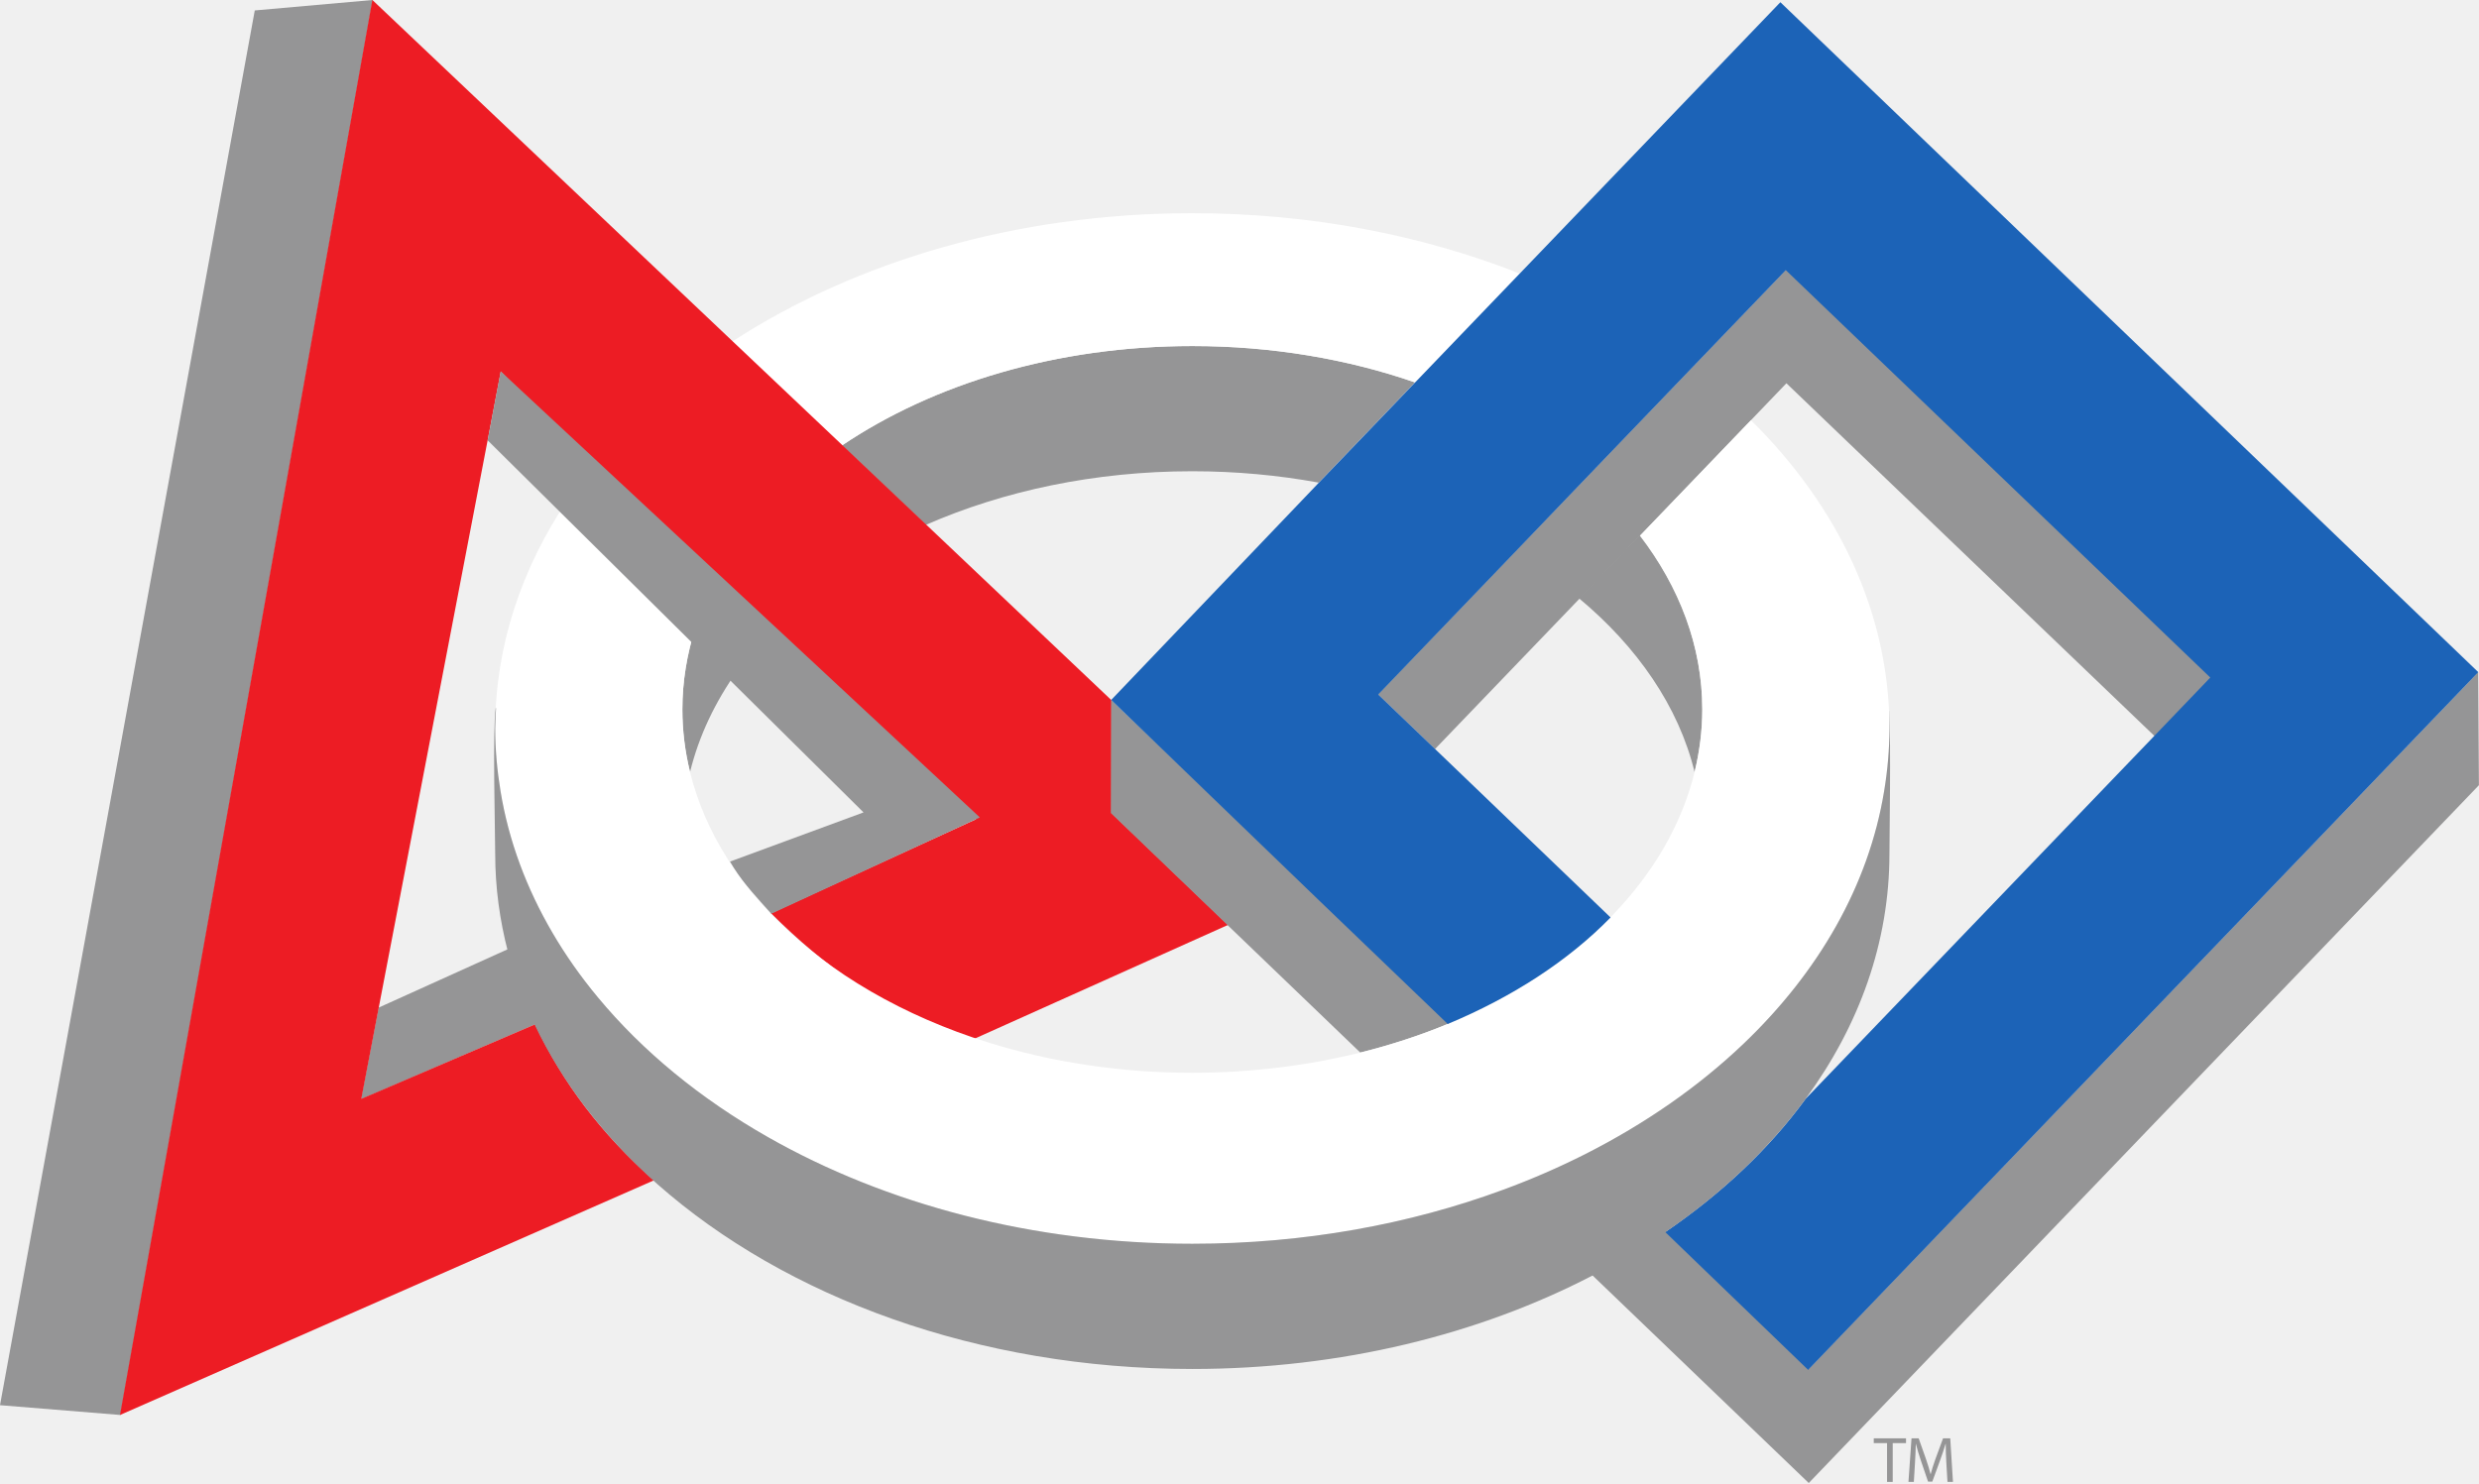
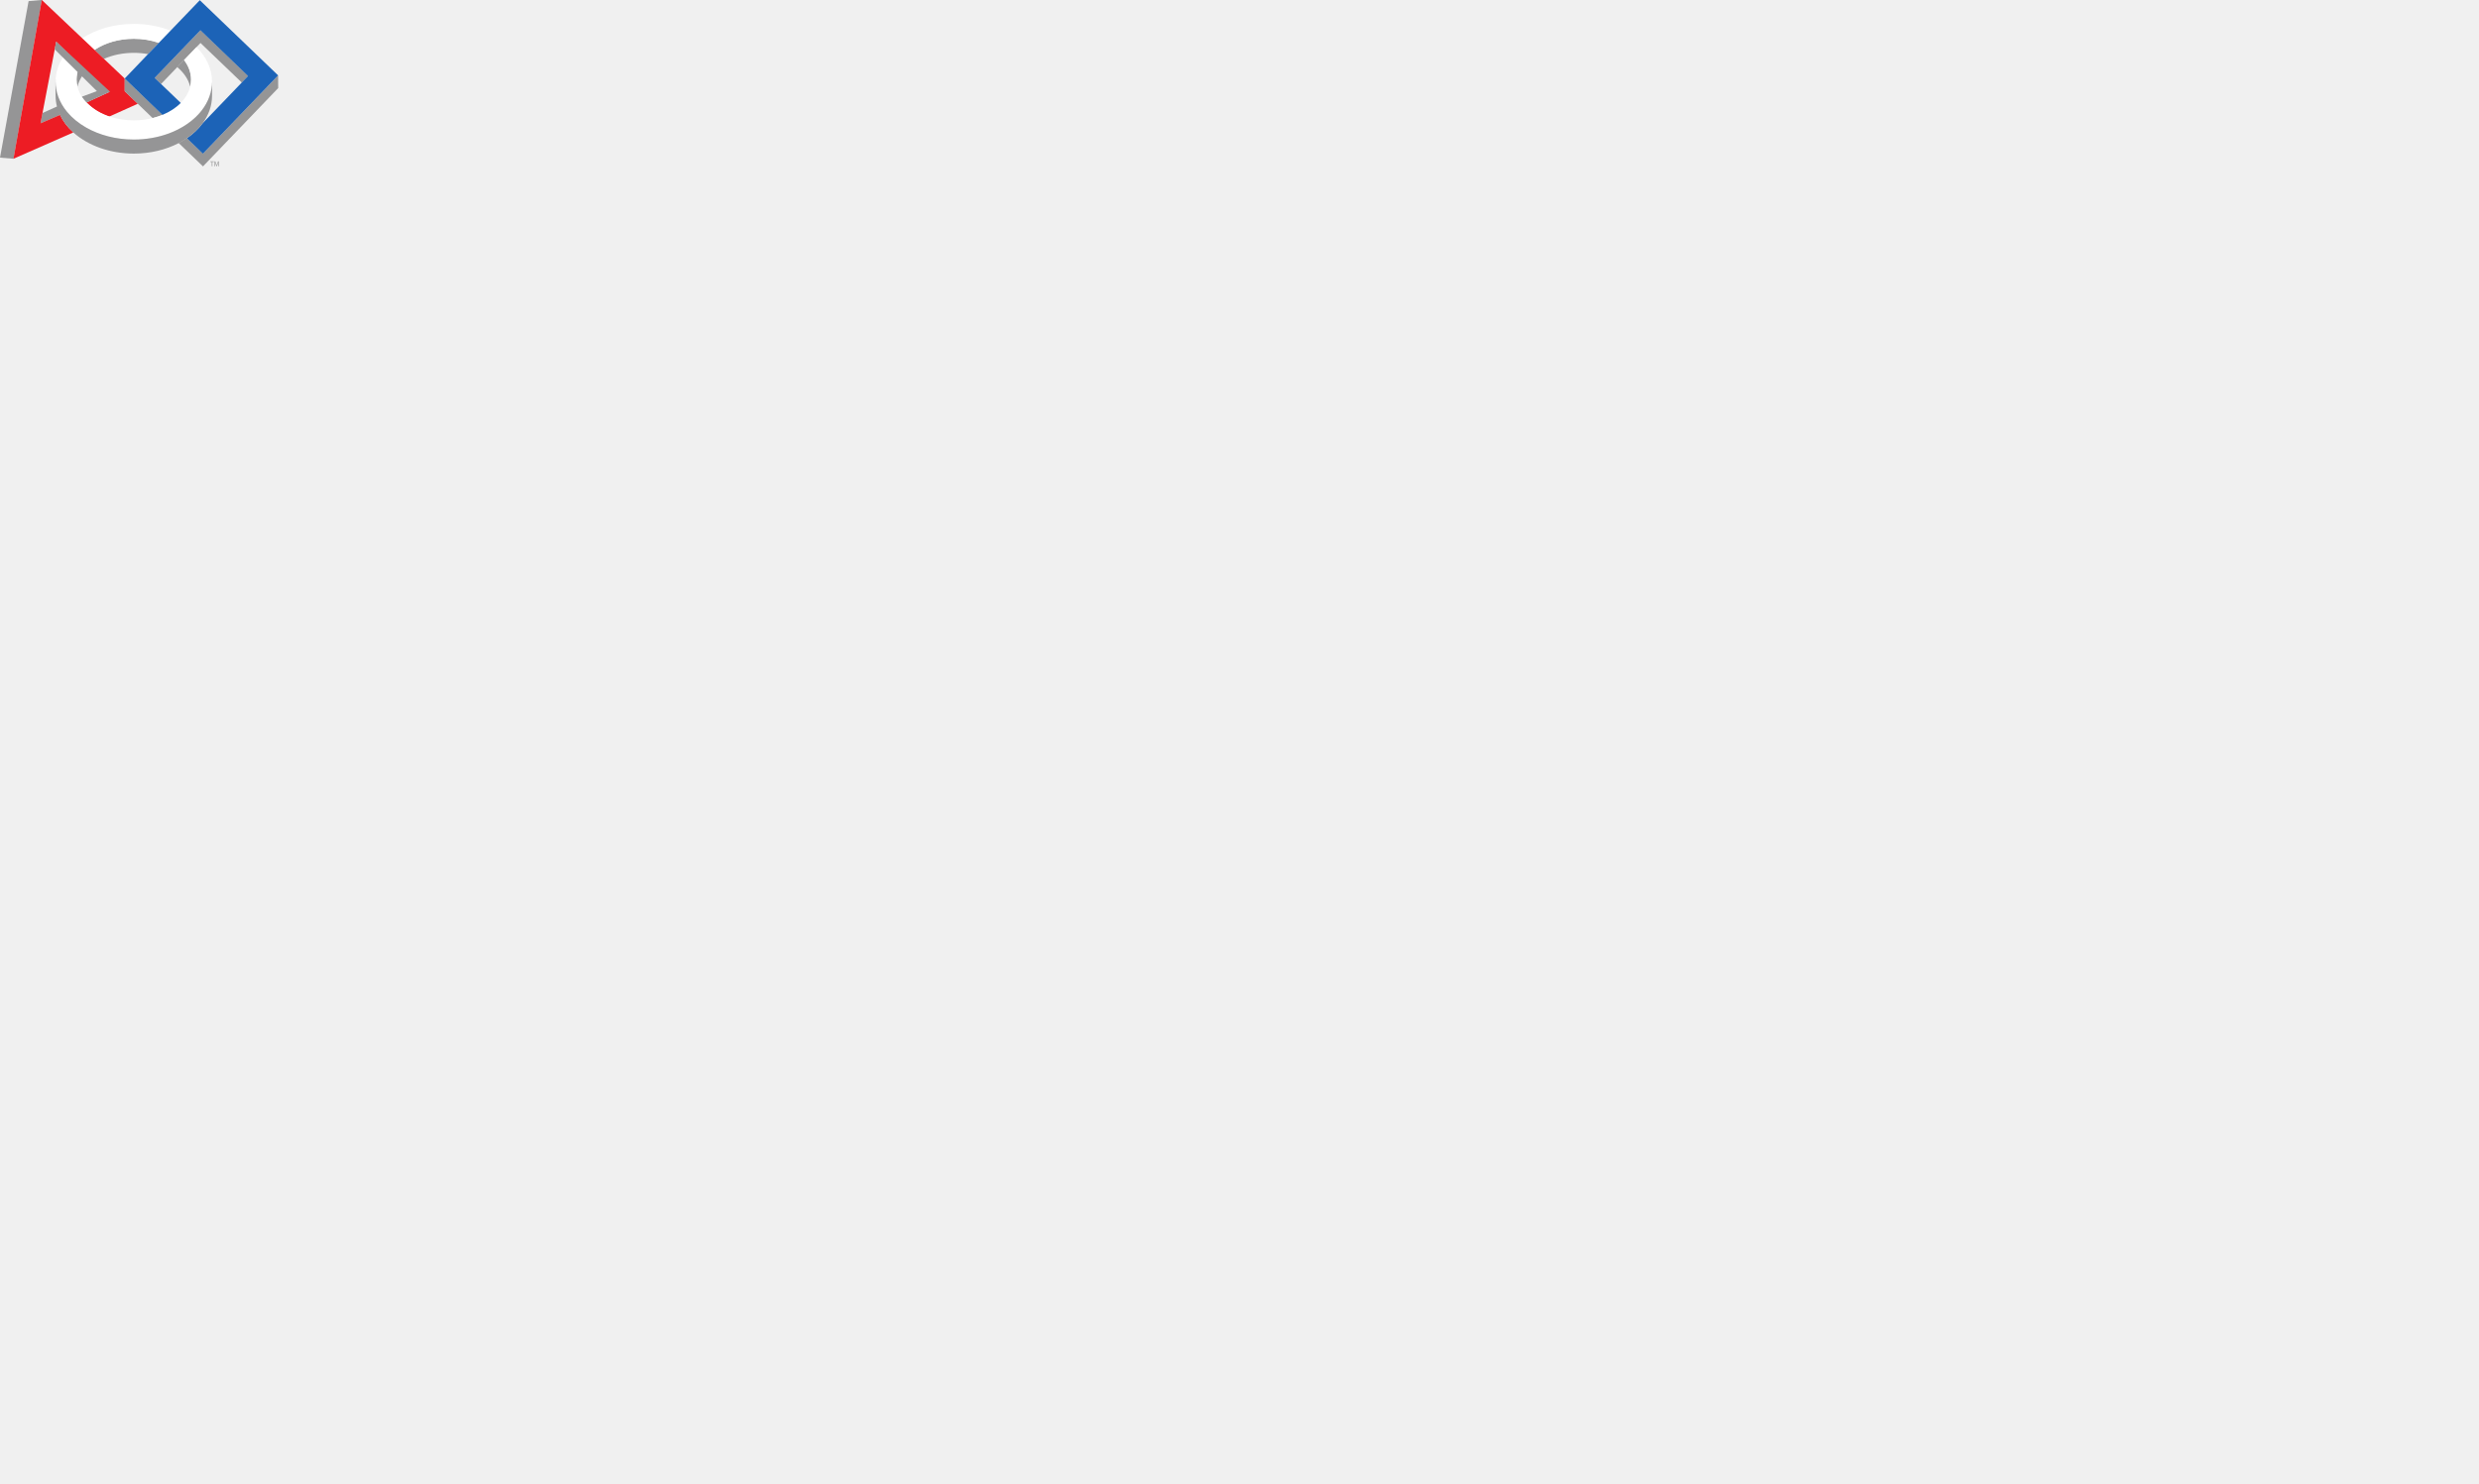
<svg xmlns="http://www.w3.org/2000/svg" viewBox="0 0 165.173 98.84" height="98.84" width="165.173" xml:space="preserve" id="svg2" version="1.1">
  <defs id="defs6" />
-   <g transform="matrix(1.333333,0,0,-1.333333,0,98.84)" id="g10">
+   <g transform="matrix(0.1496347,0,0,-0.1496347,0,11.08911)" id="g10">
    <g transform="scale(0.1)" id="g12">
      <path id="path14" style="fill:#959596;fill-opacity:1;fill-rule:nonzero;stroke:none" d="m 595.828,505.742 c 21.801,0 42.973,-1.992 63.184,-5.679 l 48.078,50.093 c -33.621,11.645 -71.367,18.172 -111.262,18.172 -67.836,0 -129.418,-18.91 -175.086,-49.707 l 41.899,-39.687 c 38.742,16.972 84.328,26.808 133.187,26.808" />
      <path id="path16" style="fill:#ffffff;fill-opacity:1;fill-rule:nonzero;stroke:none" d="m 595.828,568.328 c 39.895,0 77.641,-6.527 111.262,-18.172 l 52.273,54.422 c -48.777,19.231 -104.414,30.152 -163.535,30.152 -88.129,0 -168.539,-24.253 -229.91,-64.156 l 54.824,-51.953 c 45.668,30.797 107.25,49.707 175.086,49.707" />
      <path id="path18" style="fill:#959596;fill-opacity:1;fill-rule:nonzero;stroke:none" d="m 344.824,355.391 c 4.395,17.968 12.512,35 23.707,50.75 l -21.058,21.304 c -4.172,-13.09 -6.481,-26.722 -6.481,-40.757 0,-10.668 1.332,-21.114 3.832,-31.297" />
      <path id="path20" style="fill:#959596;fill-opacity:1;fill-rule:nonzero;stroke:none" d="m 189.215,237.637 -8.84,-45.832 87.969,37.871 c -5.551,11.679 -6.641,26.906 -9.848,39.289 l -69.281,-31.328" />
      <path id="path22" style="fill:#959596;fill-opacity:1;fill-rule:nonzero;stroke:none" d="M 127.313,736.086 0,38.906 60.215,34.004 186.277,741.316 l -58.964,-5.23" />
      <path id="path24" style="fill:#ed1c24;fill-opacity:1;fill-rule:nonzero;stroke:none" d="m 555.438,334.891 v 56.382 l -92.473,87.661 -41.879,39.687 -54.848,51.953 L 186.07,741.328 59.961,34.004 326.797,151.309 c -26.567,23.464 -45.395,48.484 -59.387,77.968 l -86.859,-37.257 8.711,45.597 56.285,293.356 4.703,24.621 46.469,-46.789 59.801,-60.215 25.664,-25.891 105.546,-90.922 -102.453,-46.953 c 26.614,-26.57 58.129,-49.988 100.625,-63.215 l 127.828,57.395 -58.292,55.887" />
      <path id="path26" style="fill:#959596;fill-opacity:1;fill-rule:nonzero;stroke:none" d="m 846.816,355.391 c 2.481,10.183 3.848,20.629 3.848,31.297 0,31.484 -11.516,61.21 -31.328,87.019 l -30.352,-31.422 c 29.153,-24.254 49.856,-54.14 57.832,-86.894" />
      <path id="path28" style="fill:#959596;fill-opacity:1;fill-rule:nonzero;stroke:none" d="m 903.867,57.004 -71.926,69.098 c -11.503,-7.848 -23.796,-15.137 -36.668,-21.825 L 903.867,0 1238.75,348.797 1238.38,405.277 903.867,57.004" />
      <path id="path30" style="fill:#959596;fill-opacity:1;fill-rule:nonzero;stroke:none" d="m 659.844,291.258 -59.239,56.887 -45.328,43.277 -0.16,-56.531 63.731,-61.211 60.918,-58.512 c 15.476,3.863 30.285,8.719 44.207,14.508 l -64.129,61.582" />
      <path id="path32" style="fill:#959596;fill-opacity:1;fill-rule:nonzero;stroke:none" d="m 892.695,606.688 -47.675,-49.633 -52.579,-54.793 -35.859,-37.313 -67.93,-70.738 28.457,-27.316 72.278,75.242 30.222,31.476 55.371,57.645 17.715,18.465 184.145,-176.524 28.48,29.574 -212.625,203.915" />
      <path id="path34" style="fill:#ffffff;fill-opacity:1;fill-rule:nonzero;stroke:none" d="m 874.98,531.258 -55.371,-57.645 c 19.817,-25.812 31.055,-55.441 31.055,-86.925 0,-10.668 -1.367,-21.114 -3.848,-31.297 -6.464,-26.496 -20.988,-51.036 -41.711,-72.278 -21.199,-21.734 -48.906,-40.039 -81.132,-53.437 -13.922,-5.789 -28.731,-10.645 -44.207,-14.508 -26.27,-6.516 -54.524,-10.109 -83.938,-10.109 -36.238,0 -70.66,5.39 -101.859,15.109 -42.504,13.25 -78.949,34.488 -105.582,61.082 -9.715,9.688 -18.106,20.117 -25.039,31.121 -8.528,13.535 -14.832,27.942 -18.524,43.02 -2.5,10.183 -3.832,20.629 -3.832,31.297 0,14.035 2.309,27.667 6.481,40.757 l -63.586,64.371 c -23.289,-34.535 -36.43,-73.449 -36.43,-114.66 0,-10.597 0.981,-21.043 2.664,-31.297 4.074,-24.921 13.008,-48.691 26,-70.879 6.516,-11.152 14.082,-21.894 22.606,-32.16 22.371,-26.98 51.214,-50.691 85.027,-69.91 58.707,-33.39 132.223,-53.312 212.074,-53.312 55.871,0 108.606,9.738 155.383,27.011 14.199,5.227 27.812,11.164 40.84,17.735 30.156,15.273 56.914,33.918 79.238,55.246 37.473,35.789 62.5,79.051 70.242,126.269 1.692,10.254 2.649,20.7 2.649,31.297 0,57.793 -25.735,111.149 -69.2,154.102" />
      <path id="path36" style="fill:#1c63b7;fill-opacity:1;fill-rule:nonzero;stroke:none" d="m 659.543,290.84 63.914,-61.387 c 32.188,13.426 60.129,31.492 81.367,53.242 l -87.636,84.149 -28.458,27.301 67.571,70.371 35.816,37.324 52.602,54.797 47.683,49.629 L 1104.52,402.617 1076.05,372.938 902.266,192.004 C 883.965,166.914 860.223,144.648 832.148,125.43 L 903.563,56.551 1238.45,405.313 889.68,740.191 759.055,604.156 706.777,549.723 658.672,499.629 555.277,391.422 659.543,290.84" />
      <path id="path38" style="fill:#959596;fill-opacity:1;fill-rule:nonzero;stroke:none" d="m 364.797,310.633 c 0,0 1.668,-2.754 1.859,-3.055 5.117,-8.137 12.145,-15.574 18.797,-23.008 l 104.184,48.145 -239.422,222.957 -6.527,-34.484 187.835,-185.973 -66.726,-24.582" />
      <path id="path40" style="fill:#959596;fill-opacity:1;fill-rule:nonzero;stroke:none" d="m 944.18,377.156 c 0,-10.597 -0.957,-21.043 -2.649,-31.297 -7.742,-47.218 -32.769,-90.48 -70.242,-126.269 -22.324,-21.328 -49.082,-39.973 -79.238,-55.246 -13.028,-6.571 -26.641,-12.508 -40.84,-17.735 -46.777,-17.273 -99.512,-27.011 -155.383,-27.011 -79.851,0 -153.367,19.922 -212.074,53.312 -33.813,19.219 -62.656,42.93 -85.027,69.91 -8.524,10.266 -16.09,21.008 -22.606,32.16 -12.992,22.188 -21.926,45.958 -26,70.879 -1.683,10.254 -2.664,20.7 -2.664,31.297 0,3.34 0.258,6.629 0.418,9.914 -0.031,0.176 -0.098,0.434 -0.113,0.598 -1.699,-10.27 -0.305,-62.531 -0.305,-73.117 0,-16.809 2.246,-33.203 6.398,-49.113 3.243,-12.422 7.688,-24.481 13.235,-36.161 13.988,-29.484 34.969,-56.504 61.547,-79.992 63.941,-56.387 159.894,-92.281 267.191,-92.281 74.453,0 143.391,17.32 200.012,46.726 12.859,6.688 25.098,13.985 36.582,21.836 28.074,19.207 51.844,41.77 70.144,66.856 26.536,36.308 41.614,77.918 41.614,122.129 0,9.316 0.8,53.515 -0.098,71.058 -0.156,2.407 0.098,-5.406 0.098,-8.453" />
      <path id="path42" style="fill:#959596;fill-opacity:1;fill-rule:nonzero;stroke:none" d="m 942.988,19.941 h -6.64 v 2.394 h 16.125 V 19.941 H 945.82 V 0.555 h -2.832 V 19.941" />
      <path id="path44" style="fill:#959596;fill-opacity:1;fill-rule:nonzero;stroke:none" d="m 972.617,10.129 c -0.144,3.023 -0.344,6.688 -0.304,9.391 h -0.106 c -0.742,-2.547 -1.652,-5.262 -2.742,-8.25 l -3.86,-10.586 h -2.121 L 959.949,11.055 c -1.031,3.086 -1.902,5.887 -2.519,8.465 h -0.067 c -0.066,-2.703 -0.226,-6.367 -0.422,-9.617 l -0.562,-9.348 h -2.688 l 1.524,21.781 h 3.574 l 3.723,-10.539 c 0.906,-2.688 1.648,-5.07 2.207,-7.324 h 0.086 c 0.554,2.188 1.336,4.578 2.293,7.324 l 3.879,10.539 h 3.593 l 1.36,-21.781 h -2.746 l -0.567,9.574" />
    </g>
  </g>
</svg>
